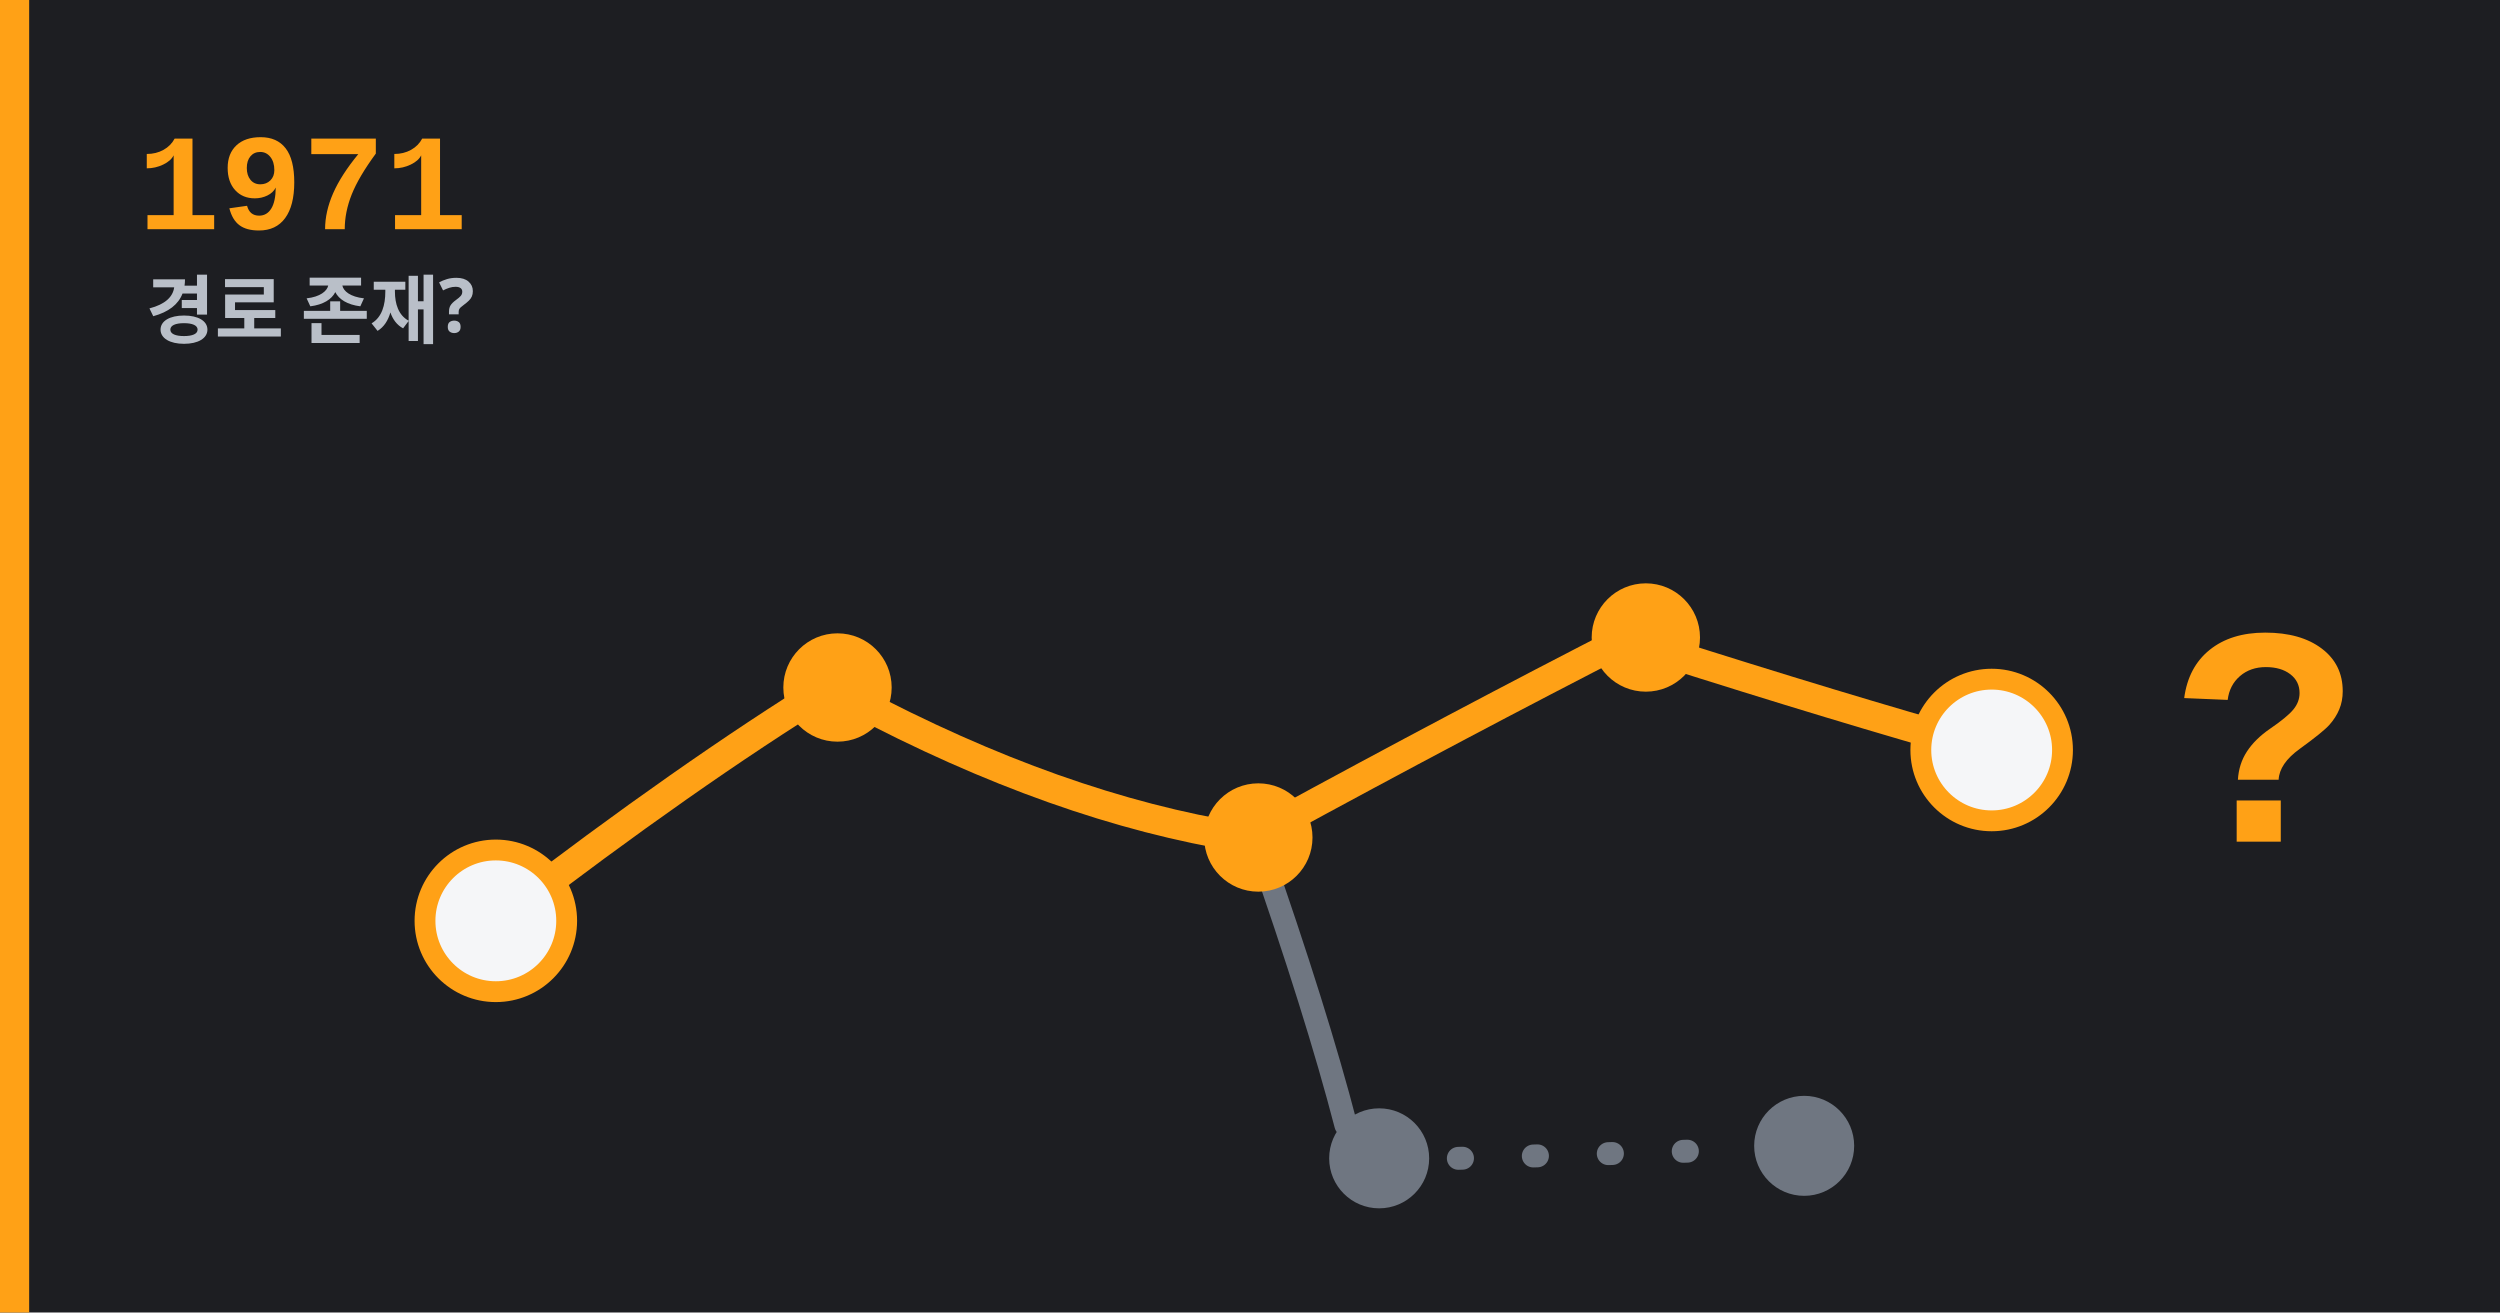
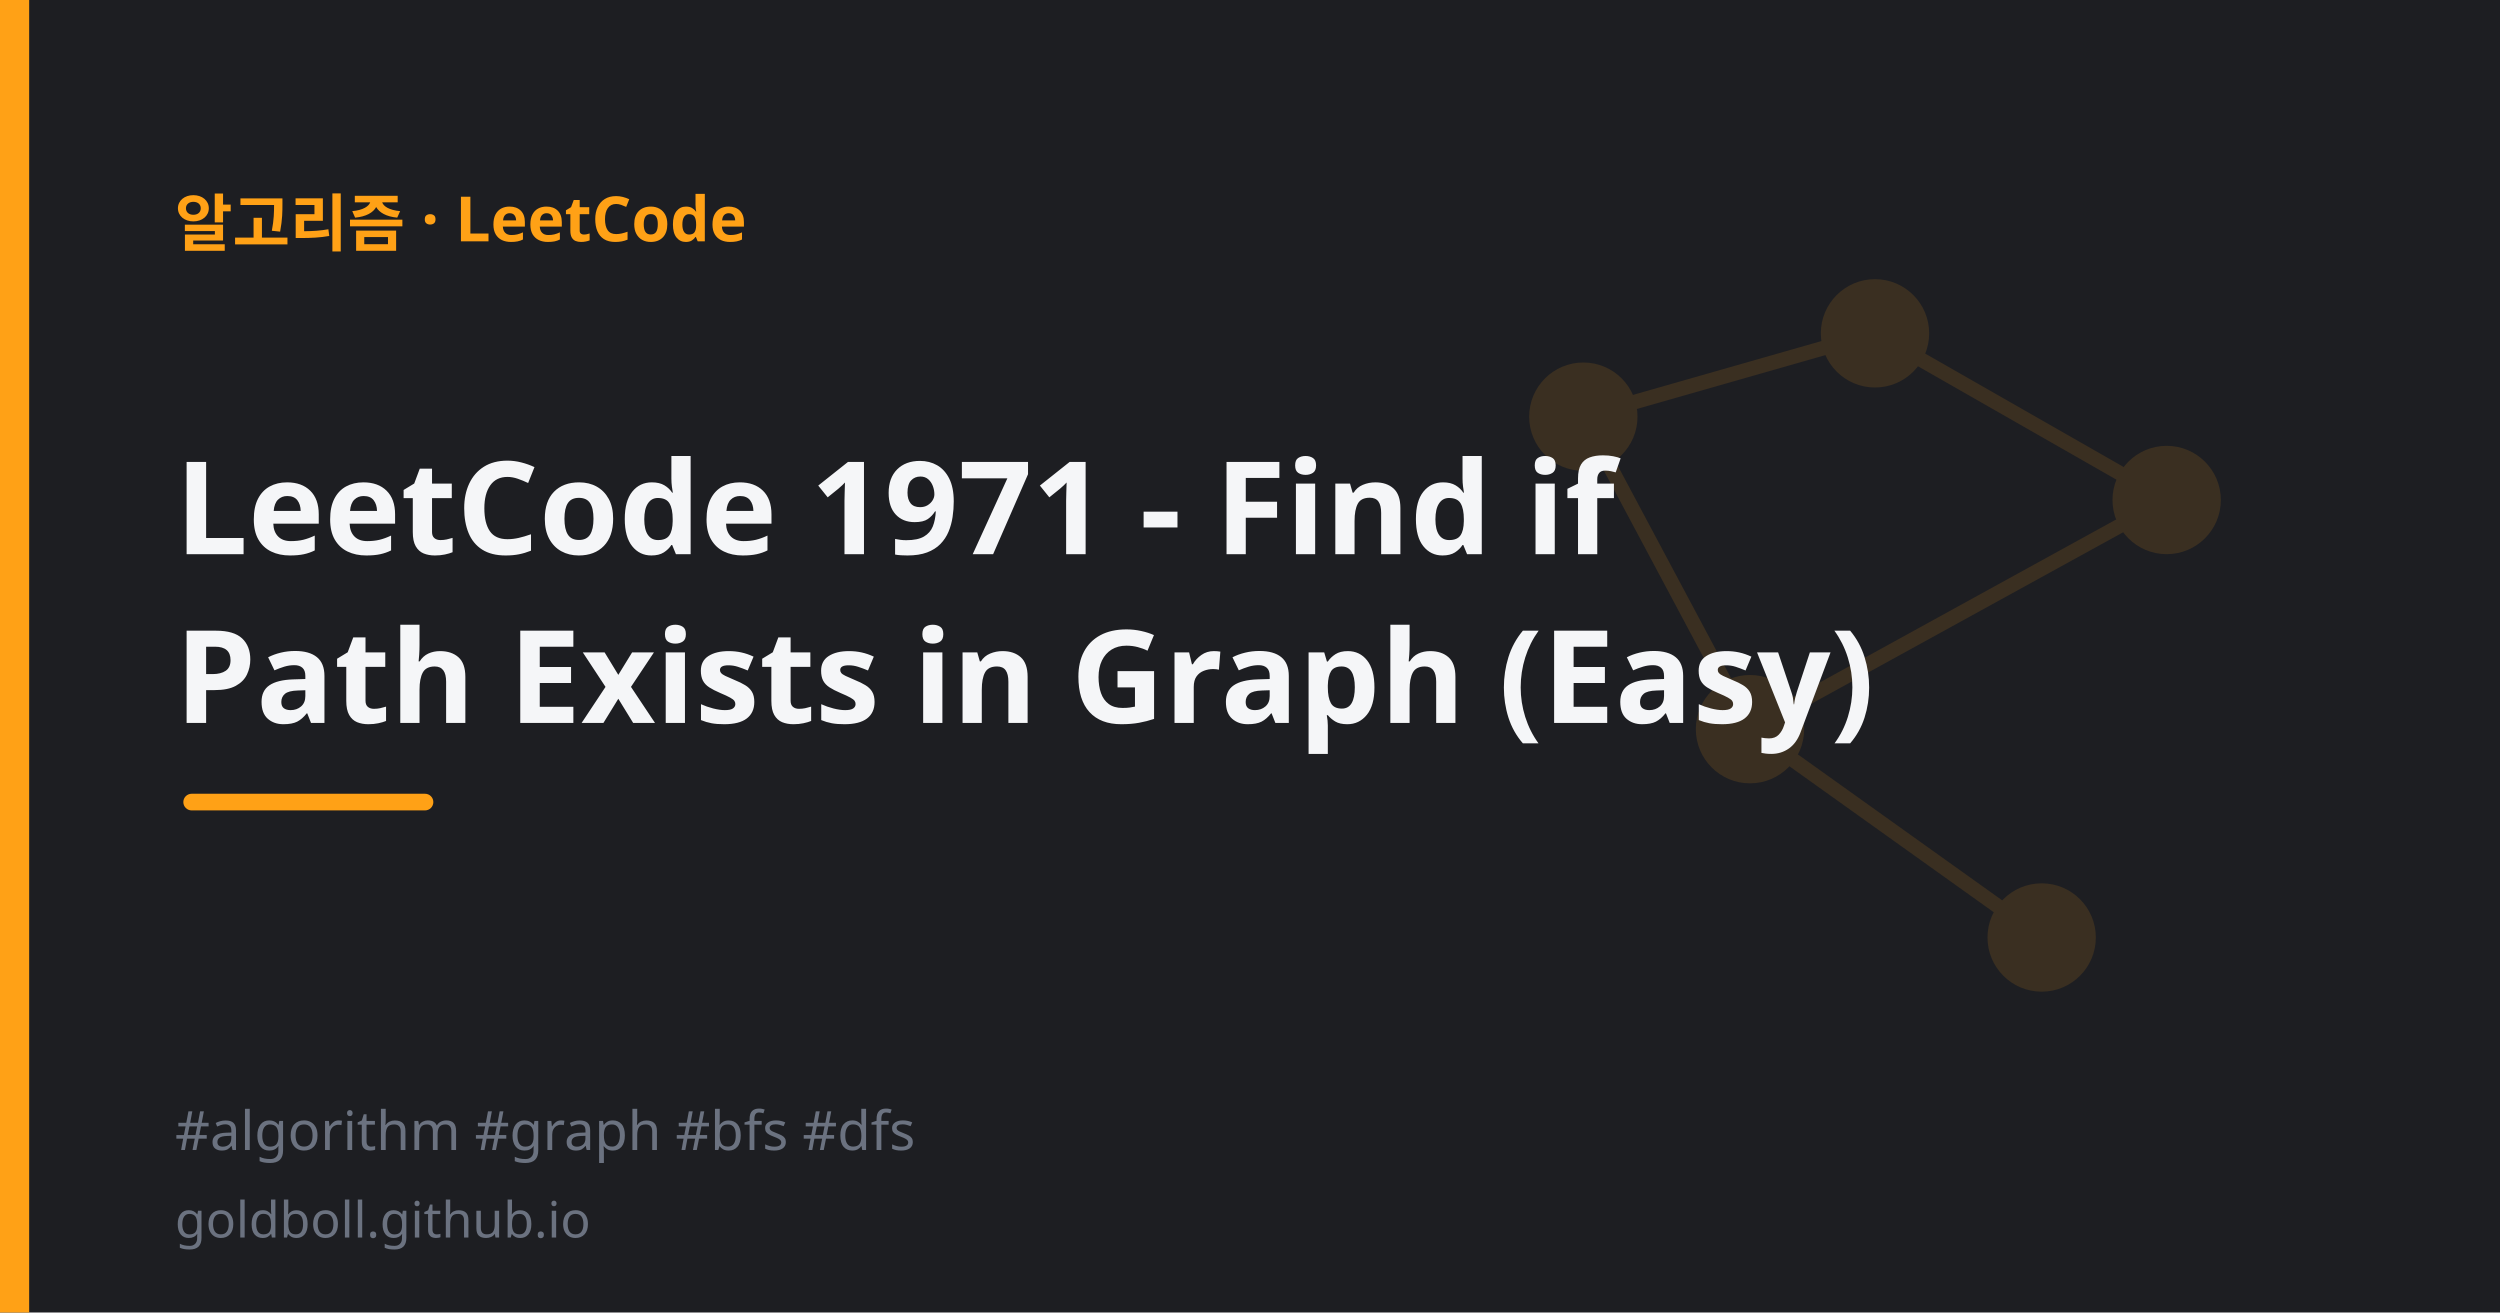
<svg xmlns="http://www.w3.org/2000/svg" width="1200" height="630" viewBox="0 0 1200 630" role="img" aria-label="LeetCode 1971 - Find if Path Exists in Graph (Easy)">
  <rect width="1200" height="630" fill="#1d1e22" />
  <rect width="14" height="630" fill="#FFA116" />
-   <text x="66" y="110" font-family="'Consolas','Courier New',monospace" font-size="66" font-weight="700" fill="#FFA116">1971</text>
-   <text x="70" y="162" font-family="'Segoe UI','Malgun Gothic',sans-serif" font-size="36" font-weight="600" fill="#b9bfc8">경로 존재?</text>
-   <g fill="none" stroke-linecap="round" stroke-linejoin="round">
-     <path d="M604 406 Q 632 486 646 540" stroke="#6f7681" stroke-width="11" />
-     <path d="M700 556 L 828 552" stroke="#6f7681" stroke-width="11" stroke-dasharray="2 34" />
-     <circle cx="662" cy="556" r="24" fill="#6f7681" />
-     <circle cx="866" cy="550" r="24" fill="#6f7681" />
-     <path d="M244 438 Q 330 372 398 330" stroke="#FFA116" stroke-width="14" />
-     <path d="M410 336 Q 508 388 596 402" stroke="#FFA116" stroke-width="14" />
-     <path d="M612 396 Q 700 348 782 306" stroke="#FFA116" stroke-width="14" />
-     <path d="M796 312 Q 884 340 948 358" stroke="#FFA116" stroke-width="14" />
-     <circle cx="402" cy="330" r="26" fill="#FFA116" />
-     <circle cx="604" cy="402" r="26" fill="#FFA116" />
-     <circle cx="790" cy="306" r="26" fill="#FFA116" />
-     <circle cx="238" cy="442" r="34" fill="#f5f6f8" stroke="#FFA116" stroke-width="10" />
-     <circle cx="956" cy="360" r="34" fill="#f5f6f8" stroke="#FFA116" stroke-width="10" />
+   <g opacity="0.13" stroke="#FFA116" fill="none" stroke-width="7" stroke-linecap="round" stroke-linejoin="round">
+     <line x1="760" y1="200" x2="900" y2="160" />
+     <line x1="900" y1="160" x2="1040" y2="240" />
+     <line x1="760" y1="200" x2="840" y2="350" />
+     <line x1="840" y1="350" x2="1040" y2="240" />
+     <line x1="840" y1="350" x2="980" y2="450" />
+     <circle cx="760" cy="200" r="26" fill="#FFA116" stroke="none" />
+     <circle cx="900" cy="160" r="26" fill="#FFA116" stroke="none" />
+     <circle cx="1040" cy="240" r="26" fill="#FFA116" stroke="none" />
+     <circle cx="840" cy="350" r="26" fill="#FFA116" stroke="none" />
+     <circle cx="980" cy="450" r="26" fill="#FFA116" stroke="none" />
  </g>
-   <text x="1088" y="404" text-anchor="middle" font-family="'Consolas','Courier New',monospace" font-size="150" font-weight="700" fill="#FFA116">?</text>
+   <text x="84" y="118" font-family="'Segoe UI','Malgun Gothic',sans-serif" font-size="30" font-weight="600" fill="#FFA116">알고리즘 · LeetCode</text>
+   <text x="84" y="266" font-family="'Segoe UI','Malgun Gothic',sans-serif" font-size="62" font-weight="700" fill="#f5f6f8">LeetCode 1971 - Find if</text>
+   <text x="84" y="347" font-family="'Segoe UI','Malgun Gothic',sans-serif" font-size="62" font-weight="700" fill="#f5f6f8">Path Exists in Graph (Easy)</text>
+   <rect x="88" y="381" width="120" height="8" rx="4" fill="#FFA116" />
+   <text x="84" y="552" font-family="'Segoe UI','Malgun Gothic',sans-serif" font-size="26" fill="#6b7280">#algorithm   #graph   #bfs   #dfs</text>
+   <text x="84" y="594" font-family="'Segoe UI','Malgun Gothic',sans-serif" font-size="24" fill="#6b7280">goldboll.github.io</text>
</svg>
